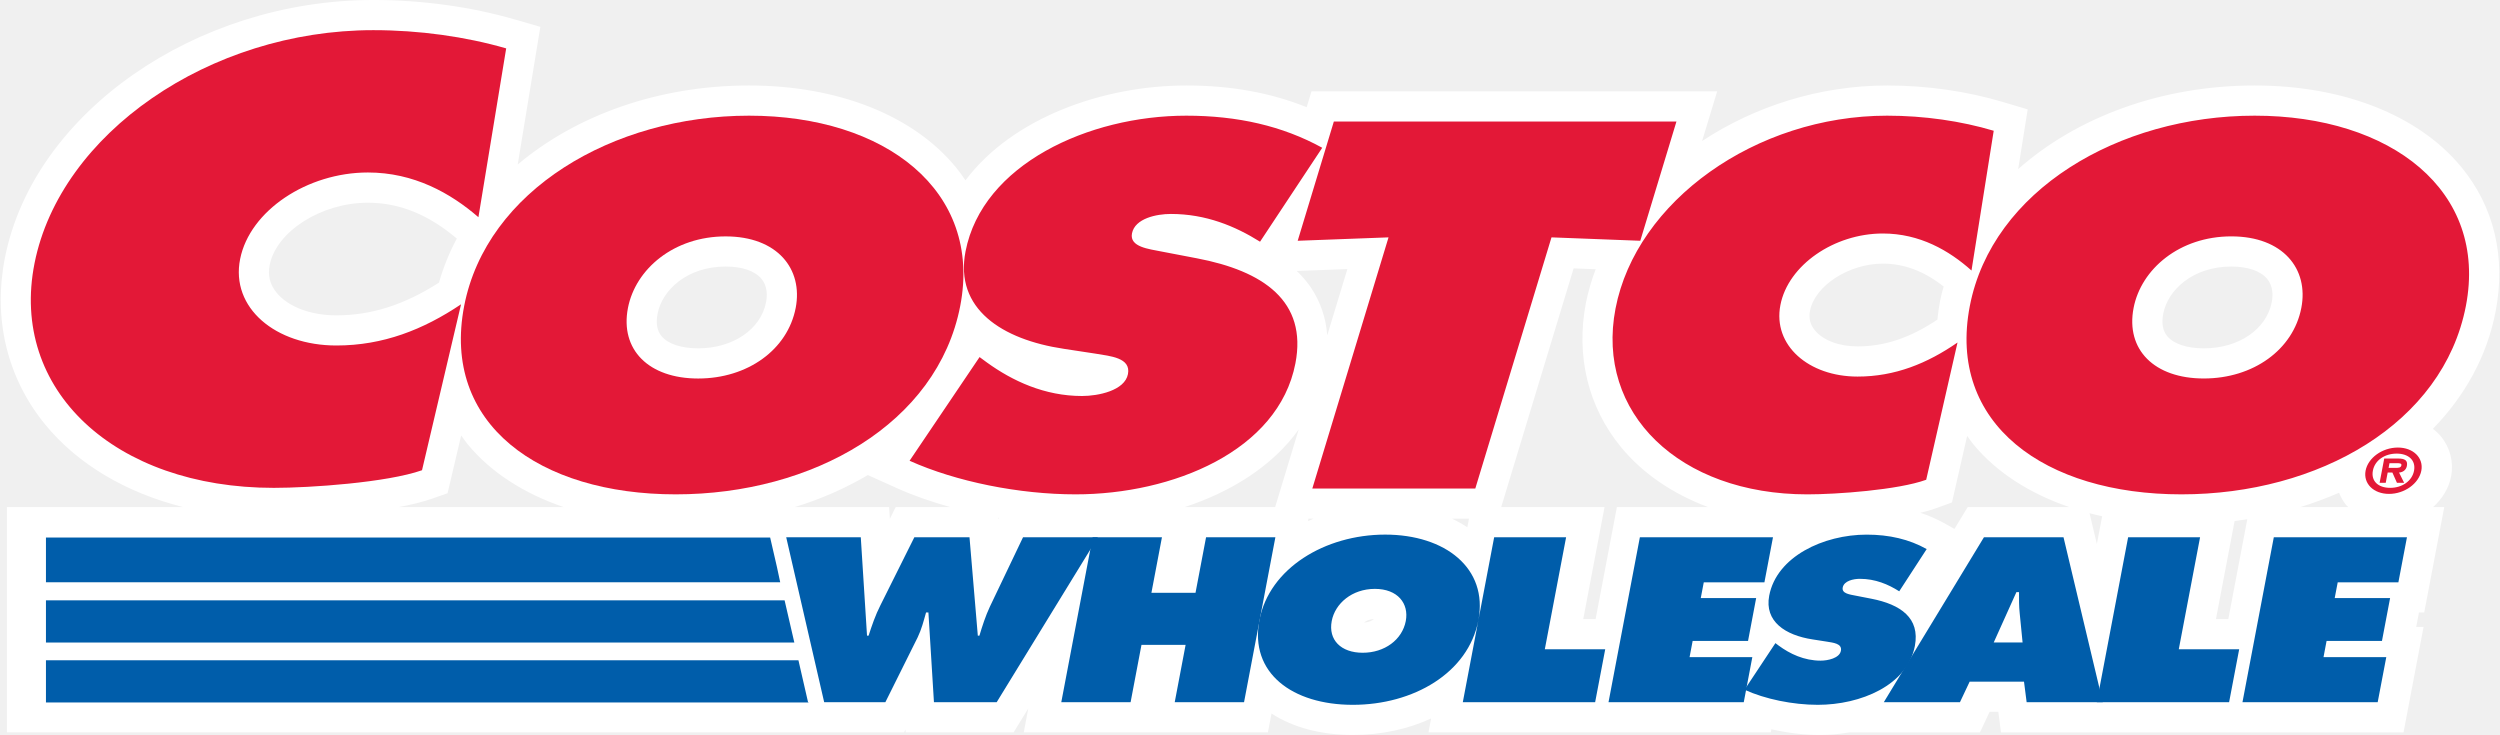
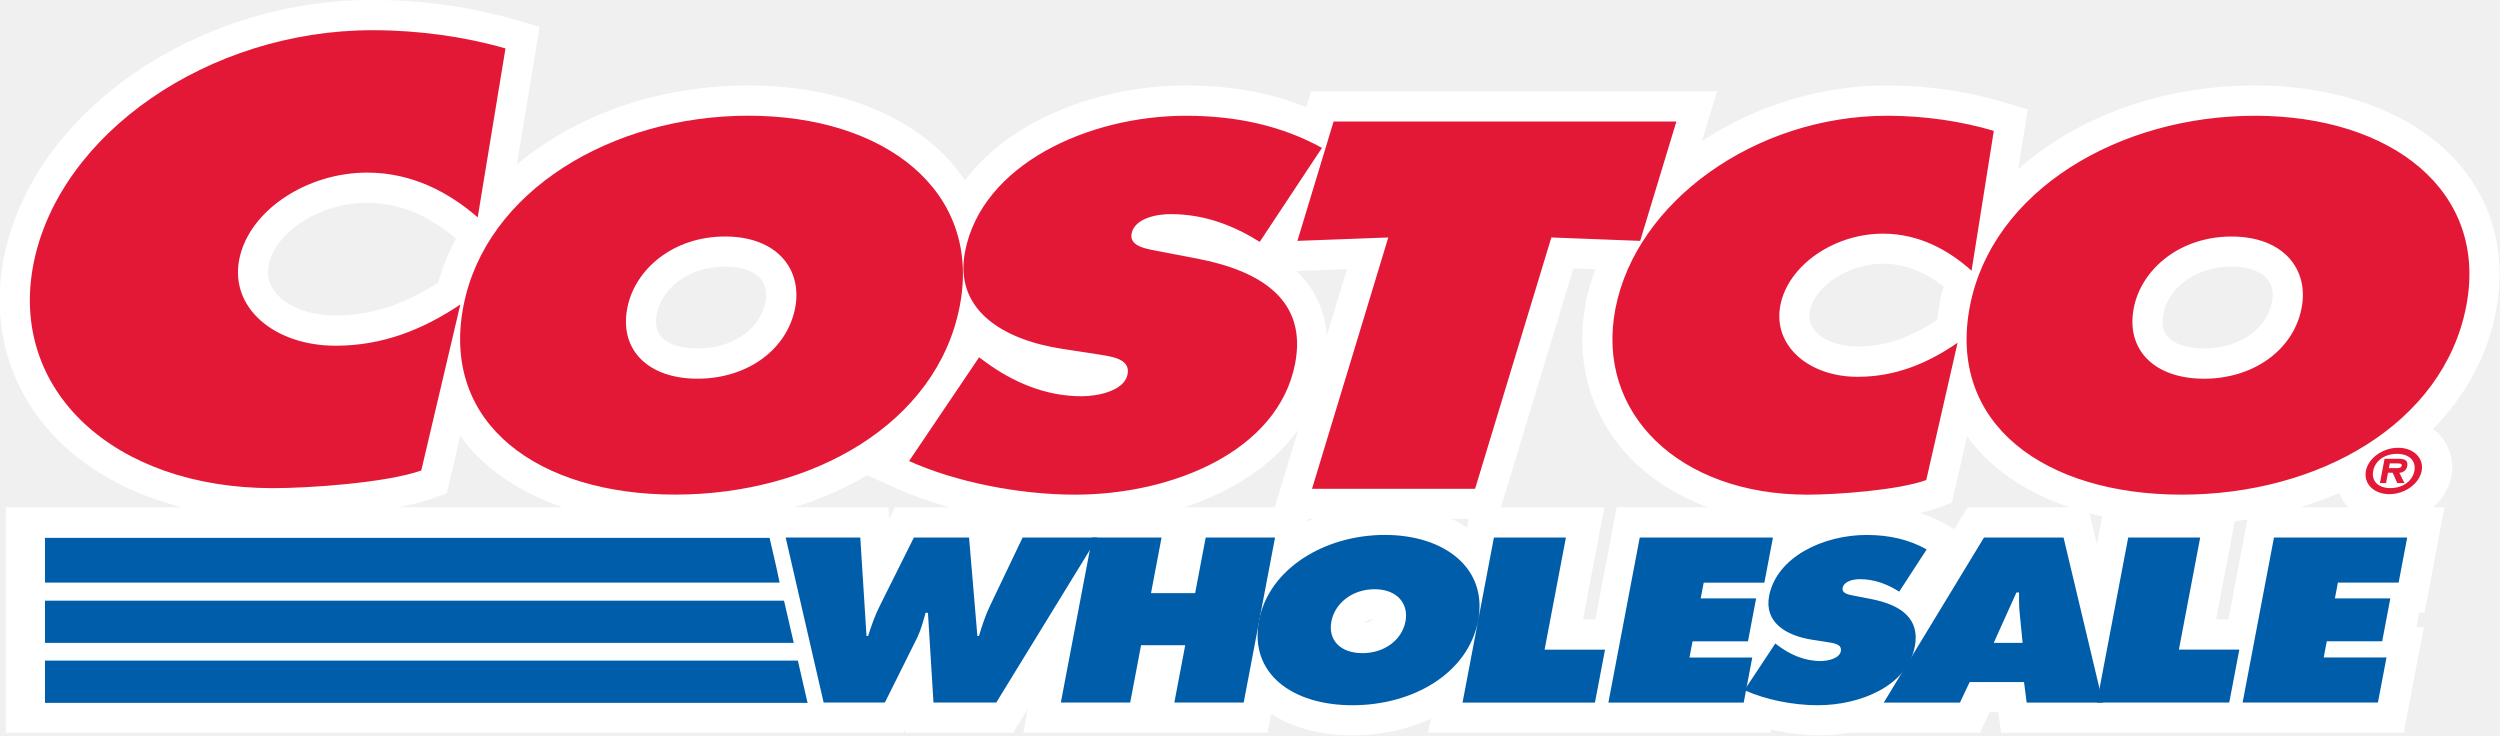
- <svg xmlns="http://www.w3.org/2000/svg" width="2500" height="735" viewBox="217.273 298.789 187.01 55.013" version="1.1" id="svg10">
-   <defs id="defs10" />
-   <path d="M401.434 311.283c-3.193-3.873-8.83-6.095-15.459-6.095-7.014 0-13.328 2.386-17.701 6.257l.713-4.47-1.895-.563c-2.686-.8-5.664-1.224-8.619-1.224-5.078 0-9.935 1.57-13.857 4.157l1.129-3.72H315.38l-.36 1.188c-2.697-1.084-5.666-1.625-9.01-1.625-6.25 0-13.017 2.427-16.529 7.098-.23-.342-.471-.679-.74-1.003-3.194-3.873-8.829-6.095-15.459-6.095-6.807 0-12.961 2.244-17.314 5.916l1.694-10.305-1.927-.557c-3.289-.951-6.943-1.454-10.57-1.454-13.307 0-25.417 8.458-27.57 19.254-.918 4.593.153 9.042 3.012 12.529 2.438 2.971 6.037 5.089 10.312 6.171h-13.184v16.861h67.152l.104-.205.013.205h8.083l1.096-1.786-.338 1.786h18.274l.269-1.408c1.605 1.04 3.69 1.604 6.092 1.604 2.146 0 4.137-.444 5.853-1.235l-.196 1.039H349.76l.043-.229c1.188.268 2.436.426 3.629.426.723 0 1.469-.064 2.211-.195h9.77l.725-1.539h.651l.198 1.539h30.131l1.498-7.891h-.551l.207-1.084h.394l1.5-7.889h-.834c.681-.615 1.175-1.405 1.347-2.305a3.607 3.607 0 0 0-.761-2.98 3.746 3.746 0 0 0-.603-.571c2.391-2.455 4.047-5.426 4.691-8.766.785-4.095-.102-7.843-2.572-10.836zm-17.432 33.843h-.925l1.396-7.336c.318-.041.635-.087.949-.137l-1.42 7.473zm-21.564-23.864c-.096.49-.162.975-.211 1.451-2.033 1.36-3.938 2.003-5.976 2.003-1.379 0-2.573-.45-3.194-1.204-.354-.428-.473-.907-.363-1.464.363-1.879 2.912-3.527 5.453-3.527 1.59 0 3.084.562 4.549 1.713-.091.34-.192.679-.258 1.028zm2.058 15.48l-.992 1.635-.824-.462a10.219 10.219 0 0 0-1.728-.744c.44-.104.851-.223 1.209-.353l1.157-.421 1.137-4.984c.154.214.3.433.471.639 1.715 2.079 4.188 3.669 7.172 4.689l-7.602.001zm10.063.69l-.395 2.075-.549-2.305c.311.081.623.16.944.23zm9.668-18.693c1.238 0 2.191.329 2.686.926.453.55.438 1.251.34 1.744-.395 2.033-2.48 3.453-5.082 3.453-1.266 0-2.266-.334-2.744-.916-.332-.403-.432-.969-.294-1.682.336-1.751 2.195-3.525 5.094-3.525zm-57.183 19.518a8.73 8.73 0 0 0-1.147-.646h1.271l-.124.646zm-6.991 6.867c-.164.146-.431.244-.74.262.158-.136.406-.248.74-.262zm-1.987-26.195l-1.508 4.964a7.31 7.31 0 0 0-1.234-3.603 7.917 7.917 0 0 0-1.047-1.219l3.789-.142zm-43.509 2.479c-.393 2.034-2.482 3.454-5.082 3.454-1.264 0-2.265-.334-2.744-.916-.334-.403-.432-.969-.293-1.682.338-1.753 2.197-3.525 5.096-3.525 1.238 0 2.191.329 2.686.926.45.55.432 1.252.337 1.743zm17.427 16.141l-.049.104-.01-.113c.02.002.039.006.059.009zm22.437-6.609l-1.761 5.802h-6.764c3.458-1.141 6.558-3.054 8.525-5.802zm.733 6.671h.377c-.139.059-.275.118-.41.182l.033-.182zm-72.759-15.219c-1.93 0-3.602-.634-4.473-1.694-.504-.614-.673-1.294-.518-2.078.504-2.525 3.871-4.658 7.353-4.658 2.351 0 4.526.882 6.653 2.683a16.463 16.463 0 0 0-1.334 3.298c-2.597 1.66-5.051 2.449-7.681 2.449zm39.781 11.955l2.196.989c1.214.546 2.563 1.013 3.976 1.407h-4.088l-.438.877-.057-.877h-7.066a25.48 25.48 0 0 0 5.477-2.396zm53.545 10.779l1.594-8.384h-7.735l5.42-17.865 1.652.063a15.82 15.82 0 0 0-.729 2.504c-.771 3.986.166 7.835 2.643 10.834 1.631 1.977 3.871 3.479 6.492 4.463h-6.818l-1.594 8.384-.925.001zm-86.166-9.011l1.164-.41 1.018-4.326c.164.228.316.457.496.674 1.715 2.079 4.187 3.669 7.17 4.689h-12.338c.933-.175 1.79-.382 2.49-.627zm139.84.627a27.258 27.258 0 0 0 2.895-1.074c.137.326.301.641.529.918.05.058.113.103.164.156h-3.588z" fill="#fff" id="path1" />
-   <path d="M281.646 339l.467 7.369h.117c.242-.753.51-1.539.885-2.276l2.541-5.093h4.127l.623 7.369h.119c.215-.722.457-1.476.787-2.179l2.479-5.19h5.601l-7.574 12.347h-4.696l-.414-6.714h-.177c-.18.64-.338 1.261-.631 1.867l-2.414 4.847h-4.58L276.064 339h5.582z" fill="#005daa" id="path2" />
-   <path d="M299 339h5.188l-.789 4.159h3.301l.79-4.159h5.188l-2.346 12.347h-5.188l.814-4.29h-3.303l-.814 4.29h-5.188L299 339z" fill="#005daa" id="path3" />
-   <path d="M327.873 345.206c-.753 3.963-4.881 6.337-9.398 6.337-4.521 0-7.746-2.375-6.992-6.337.738-3.881 4.912-6.403 9.412-6.403s7.714 2.522 6.978 6.403zm-10.978.065c-.269 1.408.688 2.375 2.319 2.375 1.632 0 2.955-.967 3.224-2.375.248-1.311-.604-2.406-2.313-2.406-1.713 0-2.982 1.096-3.23 2.406zM329.053 339h5.385l-1.594 8.384h4.521l-.754 3.962h-9.905L329.053 339zM350.104 346.925l.24.182c.844.621 1.907 1.13 3.146 1.13.531 0 1.41-.182 1.516-.737s-.592-.605-1.066-.688l-1.051-.164c-2.045-.312-3.615-1.344-3.25-3.274.559-2.931 4.072-4.569 7.295-4.569 1.69 0 3.18.346 4.492 1.081l-2.055 3.161c-.824-.523-1.788-.934-2.948-.934-.471 0-1.188.146-1.282.653-.088.458.567.524.965.606l1.176.229c2.197.428 3.656 1.441 3.26 3.537-.562 2.948-4.062 4.405-7.266 4.405-1.865 0-3.947-.426-5.483-1.13l2.311-3.488z" fill="#005daa" id="path4" />
-   <path d="M368.604 346.876l-.215-2.178c-.058-.524-.054-1.064-.051-1.589h-.197l-1.697 3.767h2.16zm-4.688 4.471h-5.699L365.713 339h5.954l2.94 12.347h-5.699l-.198-1.539h-4.067l-.727 1.539z" fill="#005daa" id="path5" />
-   <path d="M376.504 339h5.385l-1.594 8.384h4.521l-.754 3.962h-9.904L376.504 339zM387.408 339h9.966l-.642 3.374h-4.541l-.225 1.179h4.146l-.609 3.21h-4.146l-.229 1.211h4.698l-.643 3.373h-10.121L387.408 339z" fill="#005daa" id="path6" />
-   <path d="m 314.348,316.81 6.799,-0.255 -5.705,18.8 h 12.199 l 5.703,-18.8 6.646,0.255 2.707,-8.926 h -25.643 z m -25.259,4.881 c -1.706,8.814 -11.052,14.099 -21.292,14.099 -10.238,0 -17.542,-5.283 -15.836,-14.099 1.67,-8.636 11.125,-14.244 21.32,-14.244 10.194,0 17.479,5.61 15.808,14.244 z m -24.87,0.146 c -0.605,3.133 1.562,5.283 5.256,5.283 3.694,0 6.692,-2.149 7.299,-5.283 0.563,-2.914 -1.369,-5.354 -5.242,-5.354 -3.874,-0.002 -6.749,2.44 -7.313,5.354 z" id="path7" style="fill:#e31837;fill-opacity:1" />
-   <path d="m 285.298,333.276 c 3.481,1.564 8.195,2.514 12.425,2.514 7.256,0 15.184,-3.242 16.453,-9.8 0.901,-4.663 -2.4,-6.922 -7.382,-7.869 l -2.661,-0.51 c -0.9,-0.184 -2.386,-0.328 -2.189,-1.35 0.219,-1.129 1.841,-1.458 2.91,-1.458 2.625,0 4.81,0.911 6.676,2.077 l 4.654,-7.031 c -2.979,-1.639 -6.347,-2.402 -10.176,-2.402 -7.301,0 -15.263,3.643 -16.523,10.164 -0.832,4.299 2.73,6.594 7.359,7.286 l 2.379,0.363 c 1.078,0.185 2.66,0.292 2.42,1.53 -0.24,1.238 -2.231,1.639 -3.435,1.639 -2.806,0 -5.213,-1.129 -7.126,-2.513 l -0.545,-0.401 z m 81.145,-24.7 c -2.44,-0.729 -5.213,-1.129 -7.975,-1.129 -9.838,0 -18.779,6.412 -20.33,14.427 -1.517,7.833 4.787,13.917 14.358,13.917 2.181,0 6.784,-0.328 8.894,-1.093 l 2.344,-10.273 c -2.264,1.566 -4.678,2.55 -7.483,2.55 -3.649,0 -6.36,-2.332 -5.774,-5.354 0.578,-2.988 4.021,-5.355 7.67,-5.355 2.76,0 4.961,1.275 6.633,2.771 z m 19.532,-1.129 c -10.193,0 -19.648,5.608 -21.32,14.243 -1.705,8.815 5.599,14.1 15.839,14.1 10.237,0 19.586,-5.283 21.29,-14.1 1.668,-8.633 -5.616,-14.243 -15.809,-14.243 z m -1.748,9.034 c 3.873,0 5.807,2.439 5.24,5.354 -0.605,3.133 -3.604,5.283 -7.299,5.283 -3.695,0 -5.861,-2.149 -5.255,-5.283 0.564,-2.912 3.441,-5.354 7.314,-5.354 z m -129.122,-14.07 c -3.045,-0.881 -6.5,-1.365 -9.943,-1.365 -12.271,0 -23.424,7.75 -25.357,17.438 -1.889,9.468 5.971,16.82 17.908,16.82 2.721,0 8.465,-0.396 11.092,-1.319 l 2.922,-12.42 c -2.82,1.895 -5.834,3.084 -9.332,3.084 -4.553,0 -7.933,-2.819 -7.203,-6.476 0.721,-3.61 5.013,-6.474 9.564,-6.474 3.441,0 6.188,1.542 8.271,3.347 z" id="path8" style="fill:#e31837;fill-opacity:1" />
-   <path d="m 394.277,334.019 c 0.183,-0.96 1.252,-1.732 2.416,-1.732 1.154,0 1.938,0.773 1.756,1.732 -0.186,0.965 -1.26,1.737 -2.416,1.737 -1.163,0 -1.937,-0.775 -1.756,-1.737 z m 3.627,0 c 0.146,-0.772 -0.407,-1.279 -1.299,-1.279 -0.906,0 -1.639,0.507 -1.783,1.279 -0.146,0.772 0.391,1.284 1.298,1.284 0.892,0 1.638,-0.511 1.784,-1.284 z m -0.742,0.906 h -0.539 l -0.34,-0.769 h -0.352 l -0.146,0.769 h -0.458 l 0.345,-1.815 h 1.057 c 0.467,0 0.719,0.129 0.639,0.556 -0.061,0.311 -0.305,0.471 -0.586,0.493 z m -0.668,-1.116 c 0.229,0 0.426,0 0.464,-0.193 0.03,-0.16 -0.168,-0.16 -0.397,-0.16 h -0.496 L 396,333.809 Z" id="path9" style="fill:#e31837" />
-   <path fill="#005daa" d="M220.658 351.367h57.093l-.004-.02h-.048l-.72-3.14h-56.321zM220.658 346.879h56.014l-.729-3.159h-55.285zM220.658 342.372h54.957l-.246-1.151-.506-2.197h-54.205zM339.959 339h9.964l-.642 3.374h-4.539l-.225 1.179h4.146l-.608 3.21h-4.146l-.23 1.211h4.697l-.641 3.373h-10.123L339.959 339z" id="path10" />
+ <svg xmlns="http://www.w3.org/2000/svg" width="679.88" height="200" version="1.1" viewBox="217.27 298.79 50.858 14.97">
+   <g transform="matrix(.27211 0 0 .27211 158.13 217.49)">
+     <g transform="matrix(1 0 0 1 -.013985 -.014683)">
+       <path d="m401.43 311.28c-3.193-3.873-8.83-6.095-15.459-6.095-7.014 0-13.328 2.386-17.701 6.257l0.713-4.47-1.895-0.563c-2.686-0.8-5.664-1.224-8.619-1.224-5.078 0-9.935 1.57-13.857 4.157l1.129-3.72h-30.365l-0.36 1.188c-2.697-1.084-5.666-1.625-9.01-1.625-6.25 0-13.017 2.427-16.529 7.098-0.23-0.342-0.471-0.679-0.74-1.003-3.194-3.873-8.829-6.095-15.459-6.095-6.807 0-12.961 2.244-17.314 5.916l1.694-10.305-1.927-0.557c-3.289-0.951-6.943-1.454-10.57-1.454-13.307 0-25.417 8.458-27.57 19.254-0.918 4.593 0.153 9.042 3.012 12.529 2.438 2.971 6.037 5.089 10.312 6.171h-13.184v16.861h67.152l0.104-0.205 0.013 0.205h8.083l1.096-1.786-0.338 1.786h18.274l0.269-1.408c1.605 1.04 3.69 1.604 6.092 1.604 2.146 0 4.137-0.444 5.853-1.235l-0.196 1.039h25.623l0.043-0.229c1.188 0.268 2.436 0.426 3.629 0.426 0.723 0 1.469-0.064 2.211-0.195h9.77l0.725-1.539h0.651l0.198 1.539h30.131l1.498-7.891h-0.551l0.207-1.084h0.394l1.5-7.889h-0.834c0.681-0.615 1.175-1.405 1.347-2.305a3.607 3.607 0 0 0-0.761-2.98 3.746 3.746 0 0 0-0.603-0.571c2.391-2.455 4.047-5.426 4.691-8.766 0.785-4.095-0.102-7.843-2.572-10.836zm-17.432 33.843h-0.925l1.396-7.336c0.318-0.041 0.635-0.087 0.949-0.137zm-21.564-23.864c-0.096 0.49-0.162 0.975-0.211 1.451-2.033 1.36-3.938 2.003-5.976 2.003-1.379 0-2.573-0.45-3.194-1.204-0.354-0.428-0.473-0.907-0.363-1.464 0.363-1.879 2.912-3.527 5.453-3.527 1.59 0 3.084 0.562 4.549 1.713-0.091 0.34-0.192 0.679-0.258 1.028zm2.058 15.48-0.992 1.635-0.824-0.462a10.219 10.219 0 0 0-1.728-0.744c0.44-0.104 0.851-0.223 1.209-0.353l1.157-0.421 1.137-4.984c0.154 0.214 0.3 0.433 0.471 0.639 1.715 2.079 4.188 3.669 7.172 4.689zm10.063 0.69-0.395 2.075-0.549-2.305c0.311 0.081 0.623 0.16 0.944 0.23zm9.668-18.693c1.238 0 2.191 0.329 2.686 0.926 0.453 0.55 0.438 1.251 0.34 1.744-0.395 2.033-2.48 3.453-5.082 3.453-1.266 0-2.266-0.334-2.744-0.916-0.332-0.403-0.432-0.969-0.294-1.682 0.336-1.751 2.195-3.525 5.094-3.525zm-57.183 19.518a8.73 8.73 0 0 0-1.147-0.646h1.271zm-6.991 6.867c-0.164 0.146-0.431 0.244-0.74 0.262 0.158-0.136 0.406-0.248 0.74-0.262zm-1.987-26.195-1.508 4.964a7.31 7.31 0 0 0-1.234-3.603 7.917 7.917 0 0 0-1.047-1.219zm-43.509 2.479c-0.393 2.034-2.482 3.454-5.082 3.454-1.264 0-2.265-0.334-2.744-0.916-0.334-0.403-0.432-0.969-0.293-1.682 0.338-1.753 2.197-3.525 5.096-3.525 1.238 0 2.191 0.329 2.686 0.926 0.45 0.55 0.432 1.252 0.337 1.743zm17.427 16.141-0.049 0.104-0.01-0.113c0.02 2e-3 0.039 6e-3 0.059 9e-3zm22.437-6.609-1.761 5.802h-6.764c3.458-1.141 6.558-3.054 8.525-5.802zm0.733 6.671h0.377c-0.139 0.059-0.275 0.118-0.41 0.182zm-72.759-15.219c-1.93 0-3.602-0.634-4.473-1.694-0.504-0.614-0.673-1.294-0.518-2.078 0.504-2.525 3.871-4.658 7.353-4.658 2.351 0 4.526 0.882 6.653 2.683a16.463 16.463 0 0 0-1.334 3.298c-2.597 1.66-5.051 2.449-7.681 2.449zm39.781 11.955 2.196 0.989c1.214 0.546 2.563 1.013 3.976 1.407h-4.088l-0.438 0.877-0.057-0.877h-7.066a25.48 25.48 0 0 0 5.477-2.396zm53.545 10.779 1.594-8.384h-7.735l5.42-17.865 1.652 0.063a15.82 15.82 0 0 0-0.729 2.504c-0.771 3.986 0.166 7.835 2.643 10.834 1.631 1.977 3.871 3.479 6.492 4.463h-6.818l-1.594 8.384zm-86.166-9.011 1.164-0.41 1.018-4.326c0.164 0.228 0.316 0.457 0.496 0.674 1.715 2.079 4.187 3.669 7.17 4.689h-12.338c0.933-0.175 1.79-0.382 2.49-0.627zm139.84 0.627a27.258 27.258 0 0 0 2.895-1.074c0.137 0.326 0.301 0.641 0.529 0.918 0.05 0.058 0.113 0.103 0.164 0.156z" fill="#fff" />
+       <path d="m281.65 339 0.467 7.369h0.117c0.242-0.753 0.51-1.539 0.885-2.276l2.541-5.093h4.127l0.623 7.369h0.119c0.215-0.722 0.457-1.476 0.787-2.179l2.479-5.19h5.601l-7.574 12.347h-4.696l-0.414-6.714h-0.177c-0.18 0.64-0.338 1.261-0.631 1.867l-2.414 4.847h-4.58l-2.842-12.347z" fill="#005daa" />
+       <path d="m299 339h5.188l-0.789 4.159h3.301l0.79-4.159h5.188l-2.346 12.347h-5.188l0.814-4.29h-3.303l-0.814 4.29h-5.188z" fill="#005daa" />
+       <path d="m327.87 345.21c-0.753 3.963-4.881 6.337-9.398 6.337-4.521 0-7.746-2.375-6.992-6.337 0.738-3.881 4.912-6.403 9.412-6.403s7.714 2.522 6.978 6.403zm-10.978 0.065c-0.269 1.408 0.688 2.375 2.319 2.375 1.632 0 2.955-0.967 3.224-2.375 0.248-1.311-0.604-2.406-2.313-2.406-1.713 0-2.982 1.096-3.23 2.406zm12.158-6.271h5.385l-1.594 8.384h4.521l-0.754 3.962h-9.905zm21.051 7.925 0.24 0.182c0.844 0.621 1.907 1.13 3.146 1.13 0.531 0 1.41-0.182 1.516-0.737s-0.592-0.605-1.066-0.688l-1.051-0.164c-2.045-0.312-3.615-1.344-3.25-3.274 0.559-2.931 4.072-4.569 7.295-4.569 1.69 0 3.18 0.346 4.492 1.081l-2.055 3.161c-0.824-0.523-1.788-0.934-2.948-0.934-0.471 0-1.188 0.146-1.282 0.653-0.088 0.458 0.567 0.524 0.965 0.606l1.176 0.229c2.197 0.428 3.656 1.441 3.26 3.537-0.562 2.948-4.062 4.405-7.266 4.405-1.865 0-3.947-0.426-5.483-1.13z" fill="#005daa" />
+       <path d="m368.6 346.88-0.215-2.178c-0.058-0.524-0.054-1.064-0.051-1.589h-0.197l-1.697 3.767zm-4.688 4.471h-5.699l7.496-12.347h5.954l2.94 12.347h-5.699l-0.198-1.539h-4.067z" fill="#005daa" />
+       <path d="m376.5 339h5.385l-1.594 8.384h4.521l-0.754 3.962h-9.904zm10.904 0h9.966l-0.642 3.374h-4.541l-0.225 1.179h4.146l-0.609 3.21h-4.146l-0.229 1.211h4.698l-0.643 3.373h-10.121z" fill="#005daa" />
+       <path d="m314.35 316.81 6.799-0.255-5.705 18.8h12.199l5.703-18.8 6.646 0.255 2.707-8.926h-25.643zm-25.259 4.881c-1.706 8.814-11.052 14.099-21.292 14.099-10.238 0-17.542-5.283-15.836-14.099 1.67-8.636 11.125-14.244 21.32-14.244 10.194 0 17.479 5.61 15.808 14.244zm-24.87 0.146c-0.605 3.133 1.562 5.283 5.256 5.283s6.692-2.149 7.299-5.283c0.563-2.914-1.369-5.354-5.242-5.354-3.874-2e-3 -6.749 2.44-7.313 5.354z" fill="#e31837" />
+       <path d="m285.3 333.28c3.481 1.564 8.195 2.514 12.425 2.514 7.256 0 15.184-3.242 16.453-9.8 0.901-4.663-2.4-6.922-7.382-7.869l-2.661-0.51c-0.9-0.184-2.386-0.328-2.189-1.35 0.219-1.129 1.841-1.458 2.91-1.458 2.625 0 4.81 0.911 6.676 2.077l4.654-7.031c-2.979-1.639-6.347-2.402-10.176-2.402-7.301 0-15.263 3.643-16.523 10.164-0.832 4.299 2.73 6.594 7.359 7.286l2.379 0.363c1.078 0.185 2.66 0.292 2.42 1.53s-2.231 1.639-3.435 1.639c-2.806 0-5.213-1.129-7.126-2.513l-0.545-0.401zm81.145-24.7c-2.44-0.729-5.213-1.129-7.975-1.129-9.838 0-18.779 6.412-20.33 14.427-1.517 7.833 4.787 13.917 14.358 13.917 2.181 0 6.784-0.328 8.894-1.093l2.344-10.273c-2.264 1.566-4.678 2.55-7.483 2.55-3.649 0-6.36-2.332-5.774-5.354 0.578-2.988 4.021-5.355 7.67-5.355 2.76 0 4.961 1.275 6.633 2.771zm19.532-1.129c-10.193 0-19.648 5.608-21.32 14.243-1.705 8.815 5.599 14.1 15.839 14.1 10.237 0 19.586-5.283 21.29-14.1 1.668-8.633-5.616-14.243-15.809-14.243zm-1.748 9.034c3.873 0 5.807 2.439 5.24 5.354-0.605 3.133-3.604 5.283-7.299 5.283s-5.861-2.149-5.255-5.283c0.564-2.912 3.441-5.354 7.314-5.354zm-129.12-14.07c-3.045-0.881-6.5-1.365-9.943-1.365-12.271 0-23.424 7.75-25.357 17.438-1.889 9.468 5.971 16.82 17.908 16.82 2.721 0 8.465-0.396 11.092-1.319l2.922-12.42c-2.82 1.895-5.834 3.084-9.332 3.084-4.553 0-7.933-2.819-7.203-6.476 0.721-3.61 5.013-6.474 9.564-6.474 3.441 0 6.188 1.542 8.271 3.347z" fill="#e31837" />
+       <path d="m394.28 334.02c0.183-0.96 1.252-1.732 2.416-1.732 1.154 0 1.938 0.773 1.756 1.732-0.186 0.965-1.26 1.737-2.416 1.737-1.163 0-1.937-0.775-1.756-1.737zm3.627 0c0.146-0.772-0.407-1.279-1.299-1.279-0.906 0-1.639 0.507-1.783 1.279-0.146 0.772 0.391 1.284 1.298 1.284 0.892 0 1.638-0.511 1.784-1.284zm-0.742 0.906h-0.539l-0.34-0.769h-0.352l-0.146 0.769h-0.458l0.345-1.815h1.057c0.467 0 0.719 0.129 0.639 0.556-0.061 0.311-0.305 0.471-0.586 0.493zm-0.668-1.116c0.229 0 0.426 0 0.464-0.193 0.03-0.16-0.168-0.16-0.397-0.16h-0.496l-0.065 0.353z" fill="#e31837" />
+       <path d="m220.66 351.37h57.093l-4e-3 -0.02h-0.048l-0.72-3.14h-56.321zm0-4.488h56.014l-0.729-3.159h-55.285zm0-4.507h54.957l-0.246-1.151-0.506-2.197h-54.205zm119.3-3.372h9.964l-0.642 3.374h-4.539l-0.225 1.179h4.146l-0.608 3.21h-4.146l-0.23 1.211h4.697l-0.641 3.373h-10.123z" fill="#005daa" />
+     </g>
+   </g>
</svg>
